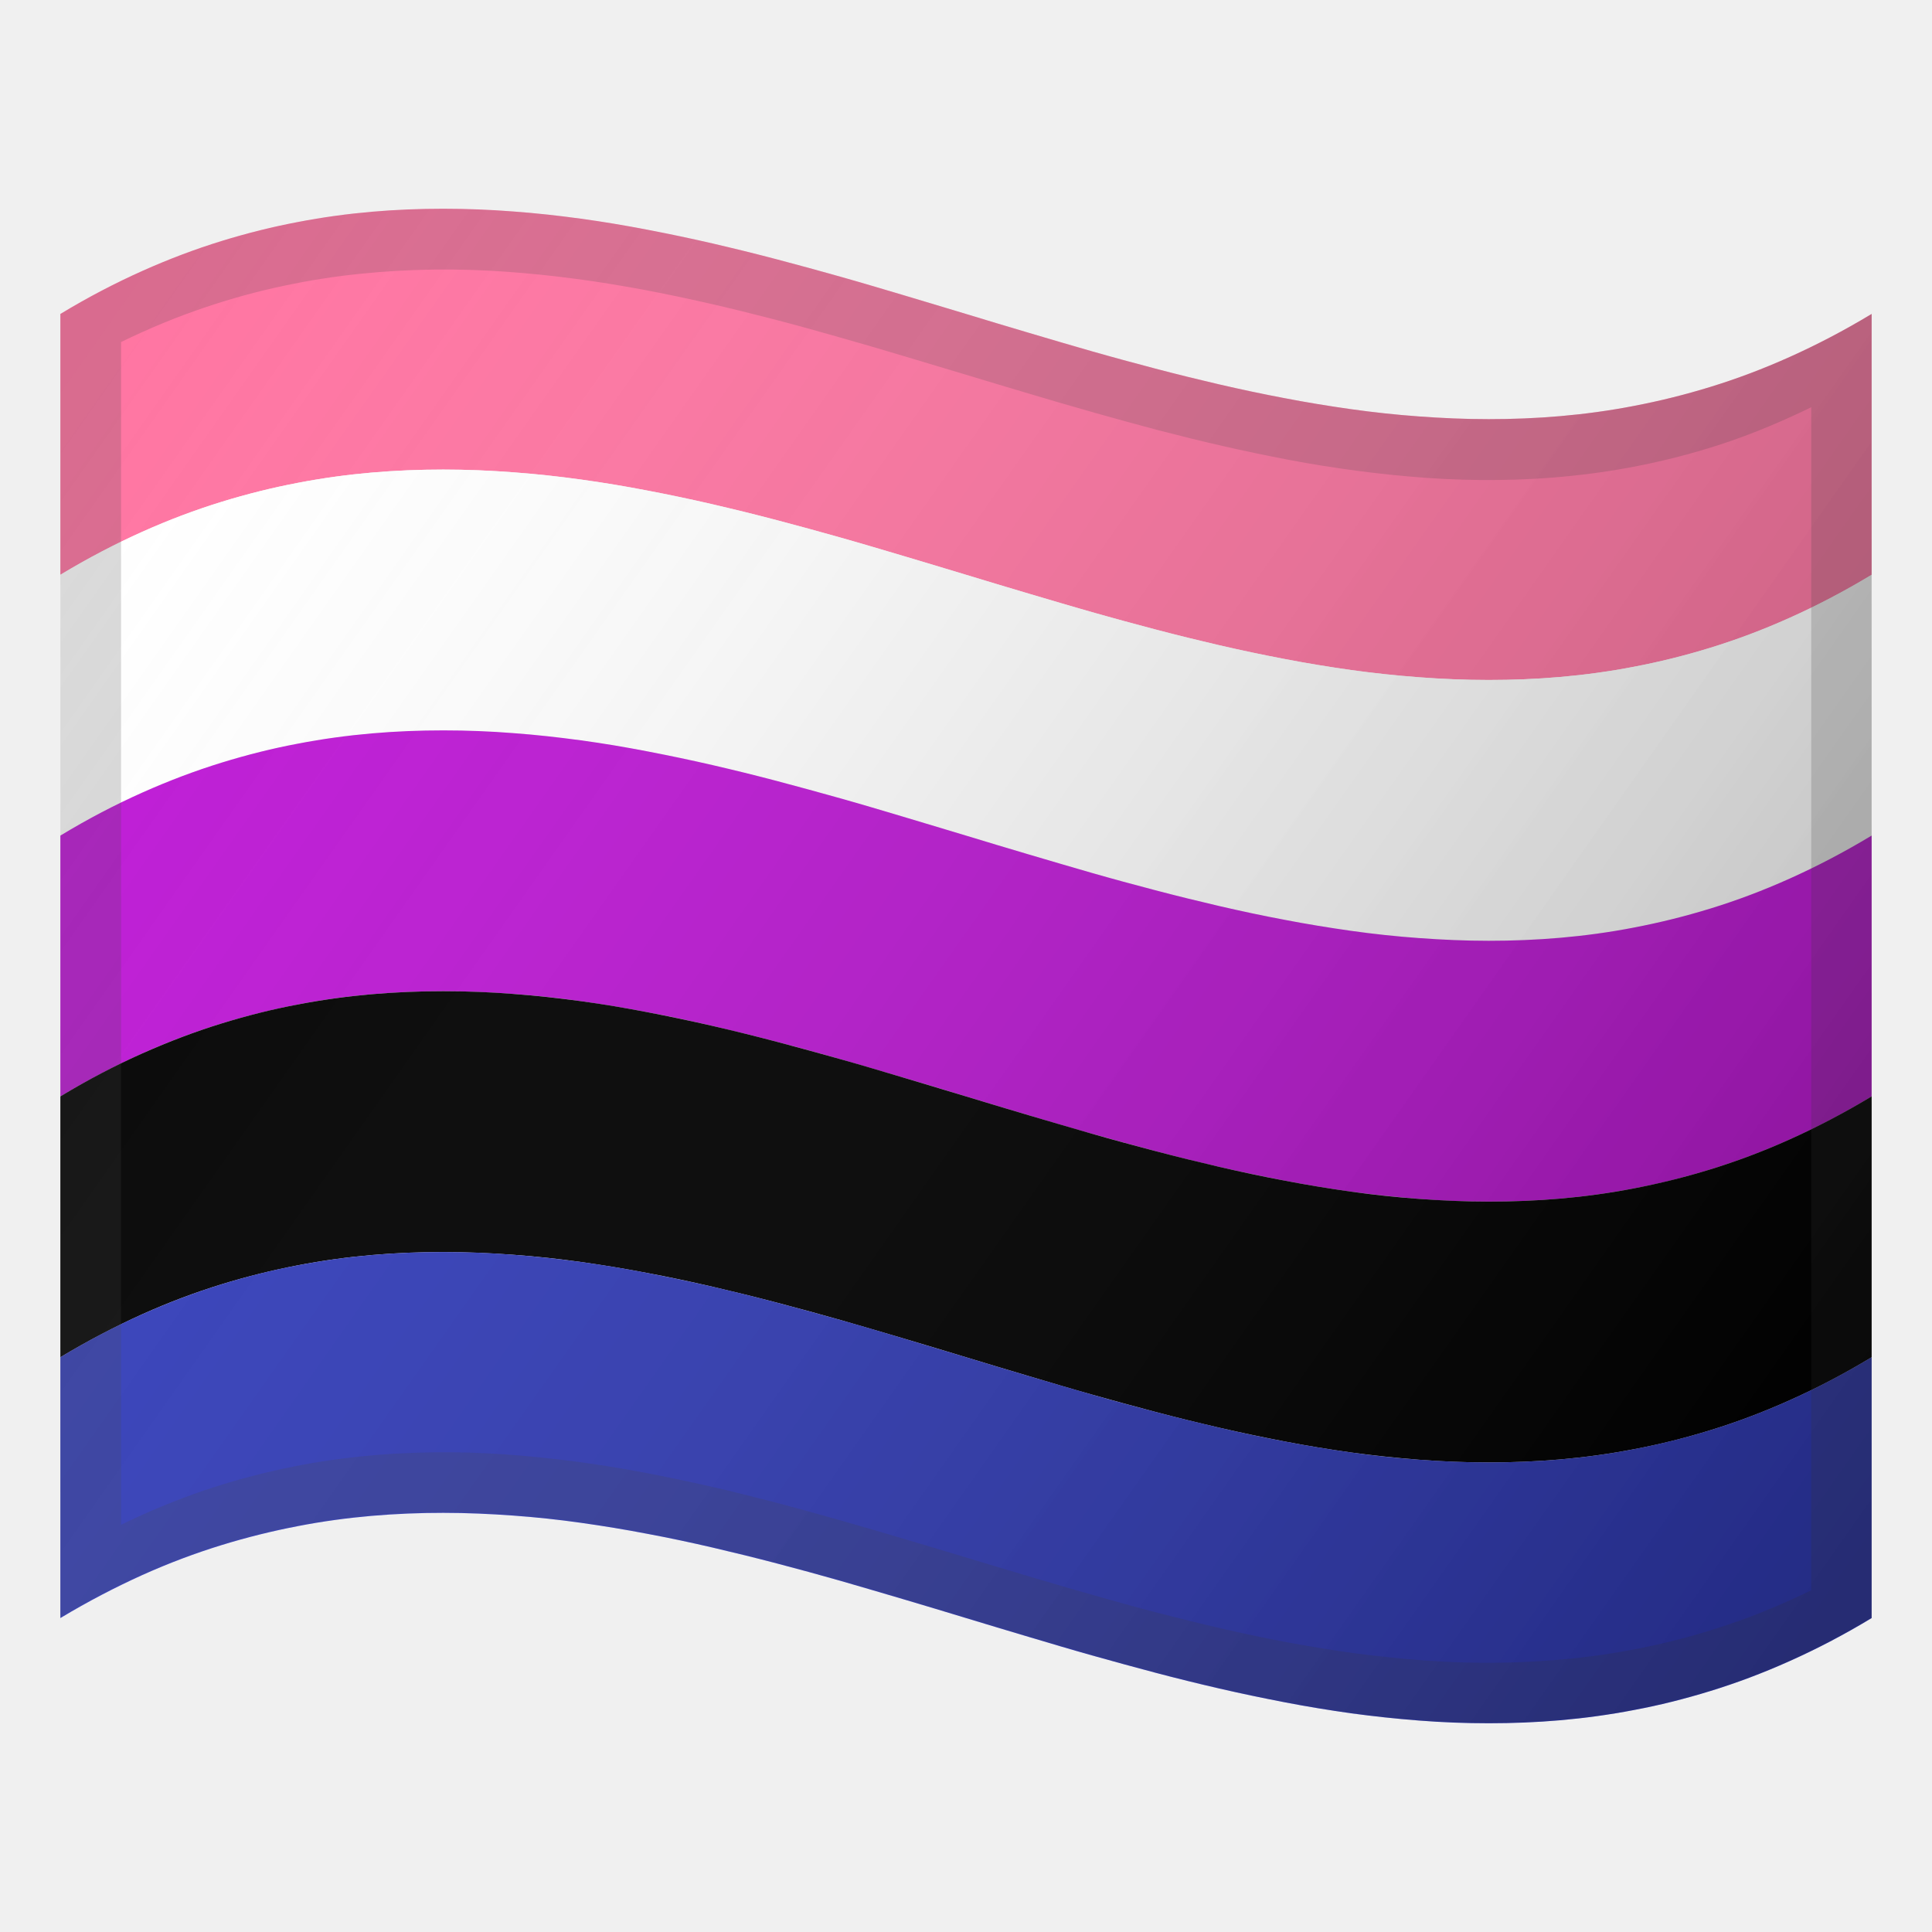
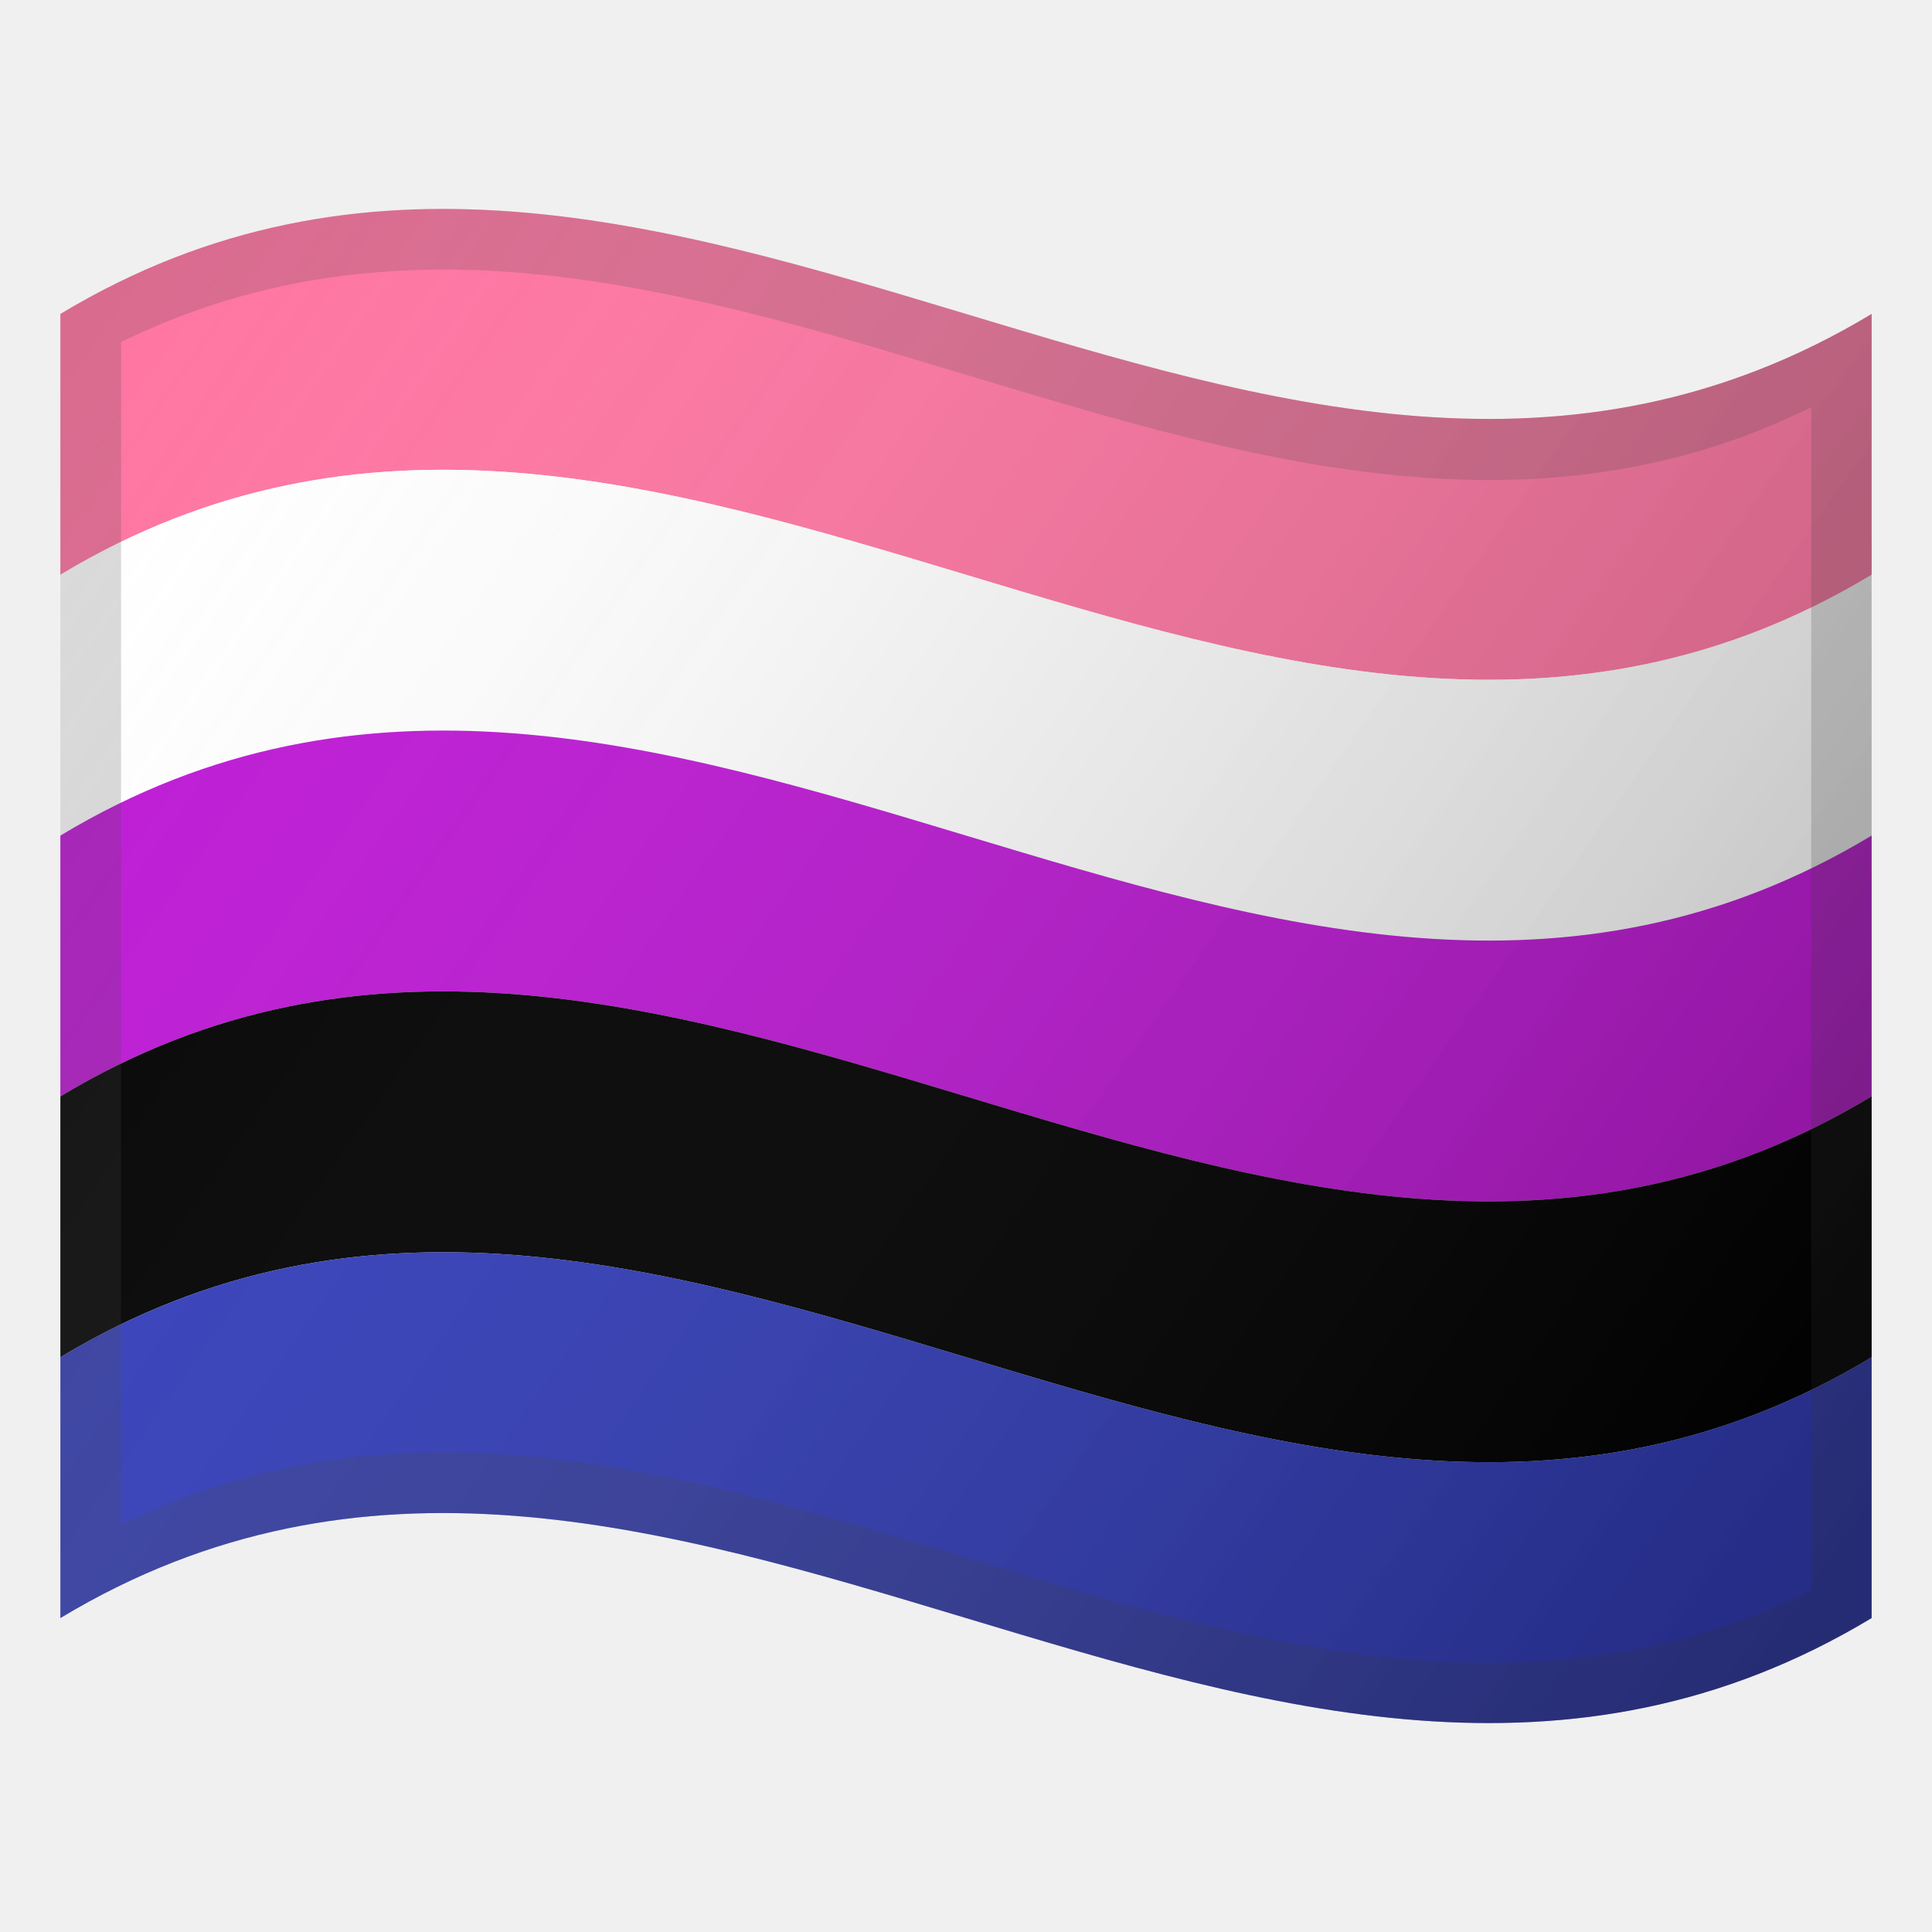
<svg xmlns="http://www.w3.org/2000/svg" enable-background="new 0 0 128 128" viewBox="0 0 128 128">
  <linearGradient id="b" x1="-153" x2="-85.917" y1="-607.79" y2="-607.79" gradientUnits="userSpaceOnUse">
    <stop stop-color="#fff" stop-opacity="0" offset="0" />
    <stop stop-opacity=".287" offset=".287" />
    <stop offset=".525" />
    <stop stop-opacity=".249" offset=".753" />
    <stop stop-color="#fff" stop-opacity="0" offset="1" />
  </linearGradient>
  <rect x="-153" y="-651.76" width="67.08" height="87.93" fill="url(#b)" opacity=".2" />
-   <path d="m124 38.08c-1.85 1.12-3.66 2.06-5.43 2.85-1.78 0.8-3.52 1.45-5.24 1.98s-3.4 0.95-5.06 1.26c-1.66 0.32-3.29 0.54-4.89 0.68s-3.19 0.2-4.75 0.2-3.1-0.06-4.62-0.18-3.02-0.28-4.5-0.48c-1.48-0.21-2.95-0.45-4.4-0.73s-2.89-0.58-4.32-0.91-2.85-0.68-4.25-1.05c-1.41-0.37-2.81-0.76-4.21-1.15s-2.79-0.81-4.17-1.22c-1.39-0.41-2.77-0.83-4.16-1.25-1.38-0.42-2.77-0.84-4.16-1.25s-2.78-0.82-4.17-1.22c-1.4-0.4-2.8-0.78-4.21-1.15s-2.83-0.72-4.25-1.05-2.87-0.64-4.32-0.91c-1.45-0.28-2.92-0.52-4.4-0.73s-2.98-0.37-4.5-0.48-3.06-0.18-4.62-0.18-3.14 0.06-4.75 0.2-3.24 0.36-4.89 0.68c-1.66 0.32-3.34 0.73-5.06 1.26s-3.46 1.18-5.24 1.98c-1.77 0.8-3.58 1.74-5.43 2.85v-17.28c1.85-1.12 3.66-2.06 5.43-2.85s3.52-1.45 5.24-1.98 3.4-0.95 5.06-1.26c1.66-0.32 3.29-0.54 4.89-0.68 1.61-0.14 3.19-0.2 4.75-0.2s3.1 0.06 4.62 0.18c1.52 0.11 3.02 0.28 4.5 0.48s2.95 0.45 4.4 0.73 2.89 0.58 4.32 0.91 2.85 0.68 4.25 1.05c1.41 0.37 2.81 0.76 4.21 1.15s2.79 0.81 4.17 1.22 2.77 0.83 4.16 1.25c1.38 0.42 2.77 0.84 4.16 1.25s2.78 0.82 4.17 1.22 2.8 0.78 4.21 1.15 2.83 0.72 4.25 1.05c1.43 0.33 2.87 0.64 4.32 0.91 1.45 0.28 2.92 0.52 4.4 0.73s2.98 0.37 4.5 0.48 3.06 0.18 4.62 0.18 3.14-0.06 4.75-0.2 3.24-0.36 4.89-0.68c1.66-0.32 3.34-0.73 5.06-1.26s3.46-1.18 5.24-1.98 3.59-1.74 5.43-2.85v17.28z" fill="#FF75A2" />
-   <path d="m124 55.36c-1.85 1.12-3.66 2.06-5.43 2.85-1.78 0.8-3.52 1.45-5.24 1.98s-3.4 0.95-5.06 1.26c-1.66 0.32-3.29 0.54-4.89 0.68s-3.19 0.2-4.75 0.2-3.1-0.06-4.62-0.18-3.02-0.28-4.5-0.48c-1.48-0.21-2.95-0.45-4.4-0.73s-2.89-0.58-4.32-0.91-2.85-0.68-4.25-1.05c-1.41-0.37-2.81-0.76-4.21-1.15s-2.79-0.81-4.17-1.22c-1.39-0.41-2.77-0.83-4.16-1.25-1.38-0.42-2.77-0.84-4.16-1.25s-2.78-0.82-4.17-1.22c-1.4-0.4-2.8-0.78-4.21-1.15s-2.83-0.72-4.25-1.05-2.87-0.64-4.32-0.91c-1.45-0.28-2.92-0.52-4.4-0.73s-2.98-0.37-4.5-0.48-3.06-0.18-4.62-0.18-3.14 0.06-4.75 0.2-3.24 0.36-4.89 0.68c-1.66 0.32-3.34 0.73-5.06 1.26s-3.46 1.18-5.24 1.98c-1.77 0.8-3.58 1.74-5.43 2.85v-17.28c1.85-1.12 3.66-2.06 5.43-2.85s3.52-1.45 5.24-1.98 3.4-0.95 5.06-1.26c1.66-0.32 3.29-0.54 4.89-0.68 1.61-0.14 3.19-0.2 4.75-0.2s3.1 0.06 4.62 0.18c1.52 0.11 3.02 0.28 4.5 0.48s2.95 0.45 4.4 0.73 2.89 0.58 4.32 0.91 2.85 0.68 4.25 1.05c1.41 0.37 2.81 0.76 4.21 1.15s2.79 0.81 4.17 1.22 2.77 0.83 4.16 1.25c1.38 0.42 2.77 0.84 4.16 1.25s2.78 0.82 4.17 1.22 2.8 0.78 4.21 1.15 2.83 0.72 4.25 1.05c1.43 0.33 2.87 0.64 4.32 0.91 1.45 0.28 2.92 0.52 4.4 0.73s2.98 0.37 4.5 0.48 3.06 0.18 4.62 0.18 3.14-0.06 4.75-0.2 3.24-0.36 4.89-0.68c1.66-0.32 3.34-0.73 5.06-1.26s3.46-1.18 5.24-1.98 3.59-1.74 5.43-2.85v17.28z" fill="#FFF" />
-   <path d="m124 72.64c-1.85 1.12-3.66 2.06-5.43 2.85-1.78 0.8-3.52 1.45-5.24 1.98s-3.4 0.95-5.06 1.26c-1.66 0.32-3.29 0.54-4.89 0.68s-3.19 0.2-4.75 0.2-3.1-0.06-4.62-0.18-3.02-0.28-4.5-0.48c-1.48-0.21-2.95-0.45-4.4-0.73s-2.89-0.58-4.32-0.91-2.85-0.68-4.25-1.05c-1.41-0.37-2.81-0.76-4.21-1.15s-2.79-0.81-4.17-1.22c-1.39-0.41-2.77-0.83-4.16-1.25-1.38-0.42-2.77-0.84-4.16-1.25s-2.78-0.82-4.17-1.22c-1.4-0.4-2.8-0.78-4.21-1.15s-2.83-0.72-4.25-1.05-2.87-0.64-4.32-0.91c-1.45-0.28-2.92-0.52-4.4-0.73s-2.98-0.37-4.5-0.48-3.06-0.18-4.62-0.18-3.14 0.06-4.75 0.2-3.24 0.36-4.89 0.68c-1.66 0.32-3.34 0.73-5.06 1.26s-3.46 1.18-5.24 1.98c-1.77 0.8-3.58 1.74-5.43 2.85v-17.28c1.85-1.12 3.66-2.06 5.43-2.85s3.52-1.45 5.24-1.98 3.4-0.95 5.06-1.26c1.66-0.32 3.29-0.54 4.89-0.68 1.61-0.14 3.19-0.2 4.75-0.2s3.1 0.06 4.62 0.18c1.52 0.11 3.02 0.28 4.5 0.48s2.95 0.45 4.4 0.73 2.89 0.58 4.32 0.91 2.85 0.68 4.25 1.05c1.41 0.37 2.81 0.76 4.21 1.15s2.79 0.81 4.17 1.22 2.77 0.83 4.16 1.25c1.38 0.42 2.77 0.84 4.16 1.25s2.78 0.82 4.17 1.22 2.8 0.78 4.21 1.15 2.83 0.72 4.25 1.05c1.43 0.33 2.87 0.64 4.32 0.91 1.45 0.28 2.92 0.52 4.4 0.73s2.98 0.37 4.5 0.48 3.06 0.18 4.62 0.18 3.14-0.06 4.75-0.2 3.24-0.36 4.89-0.68c1.66-0.32 3.34-0.73 5.06-1.26s3.46-1.18 5.24-1.98 3.59-1.74 5.43-2.85v17.28z" fill="#BE18D6" />
-   <path d="m124 89.92c-1.85 1.12-3.66 2.06-5.43 2.85-1.78 0.8-3.52 1.45-5.24 1.98s-3.4 0.95-5.06 1.26c-1.66 0.32-3.29 0.54-4.89 0.68s-3.19 0.2-4.75 0.2-3.1-0.06-4.62-0.18-3.02-0.28-4.5-0.48c-1.48-0.21-2.95-0.45-4.4-0.73s-2.89-0.58-4.32-0.91-2.85-0.68-4.25-1.05c-1.41-0.37-2.81-0.76-4.21-1.15s-2.79-0.81-4.17-1.22c-1.39-0.41-2.77-0.83-4.16-1.25-1.38-0.42-2.77-0.84-4.16-1.25s-2.78-0.82-4.17-1.22c-1.4-0.4-2.8-0.78-4.21-1.15s-2.83-0.72-4.25-1.05-2.87-0.64-4.32-0.91c-1.45-0.28-2.92-0.52-4.4-0.73s-2.98-0.37-4.5-0.48-3.06-0.18-4.62-0.18-3.14 0.06-4.75 0.2-3.24 0.36-4.89 0.68c-1.66 0.32-3.34 0.73-5.06 1.26s-3.46 1.18-5.24 1.98c-1.77 0.8-3.58 1.74-5.43 2.85v-17.28c1.85-1.12 3.66-2.06 5.43-2.85s3.52-1.45 5.24-1.98 3.4-0.95 5.06-1.26c1.66-0.32 3.29-0.54 4.89-0.68 1.61-0.14 3.19-0.2 4.75-0.2s3.1 0.06 4.62 0.18c1.52 0.11 3.02 0.28 4.5 0.48s2.95 0.45 4.4 0.73 2.89 0.58 4.32 0.91 2.85 0.68 4.25 1.05c1.41 0.37 2.81 0.76 4.21 1.15s2.79 0.81 4.17 1.22 2.77 0.83 4.16 1.25c1.38 0.42 2.77 0.84 4.16 1.25s2.78 0.82 4.17 1.22 2.8 0.78 4.21 1.15 2.83 0.72 4.25 1.05c1.43 0.33 2.87 0.64 4.32 0.91 1.45 0.28 2.92 0.52 4.4 0.73s2.98 0.37 4.5 0.48 3.06 0.18 4.62 0.18 3.14-0.06 4.75-0.2 3.24-0.36 4.89-0.68c1.66-0.32 3.34-0.73 5.06-1.26s3.46-1.18 5.24-1.98 3.59-1.74 5.43-2.85v17.28z" />
-   <path d="m124 107.20c-1.85 1.12-3.66 2.06-5.43 2.85-1.78 0.8-3.52 1.45-5.24 1.98s-3.4 0.95-5.06 1.26c-1.66 0.32-3.29 0.54-4.89 0.68s-3.19 0.2-4.75 0.2-3.1-0.06-4.62-0.18-3.02-0.28-4.5-0.48c-1.48-0.21-2.95-0.45-4.4-0.73s-2.89-0.58-4.32-0.91-2.85-0.68-4.25-1.05c-1.41-0.37-2.81-0.76-4.21-1.15s-2.79-0.81-4.17-1.22c-1.39-0.41-2.77-0.83-4.16-1.25-1.38-0.42-2.77-0.84-4.16-1.25s-2.78-0.82-4.17-1.22c-1.4-0.4-2.8-0.78-4.21-1.15s-2.83-0.72-4.25-1.05-2.87-0.64-4.32-0.91c-1.45-0.28-2.92-0.52-4.4-0.73s-2.98-0.37-4.5-0.48-3.06-0.18-4.62-0.18-3.14 0.06-4.75 0.2-3.24 0.36-4.89 0.68c-1.66 0.32-3.34 0.73-5.06 1.26s-3.46 1.18-5.24 1.98c-1.77 0.8-3.58 1.74-5.43 2.85v-17.28c1.85-1.12 3.66-2.06 5.43-2.85s3.52-1.45 5.24-1.98 3.4-0.95 5.06-1.26c1.66-0.32 3.29-0.54 4.89-0.68 1.61-0.14 3.19-0.2 4.75-0.2s3.1 0.06 4.62 0.18c1.52 0.11 3.02 0.28 4.5 0.48s2.95 0.45 4.4 0.73 2.89 0.58 4.32 0.91 2.85 0.68 4.25 1.05c1.41 0.37 2.81 0.76 4.21 1.15s2.79 0.81 4.17 1.22 2.77 0.83 4.16 1.25c1.38 0.42 2.77 0.84 4.16 1.25s2.78 0.82 4.17 1.22 2.8 0.78 4.21 1.15 2.83 0.72 4.25 1.05c1.43 0.33 2.87 0.64 4.32 0.91 1.45 0.28 2.92 0.52 4.4 0.73s2.98 0.37 4.5 0.48 3.06 0.18 4.62 0.18 3.14-0.06 4.75-0.2 3.24-0.36 4.89-0.68c1.66-0.32 3.34-0.73 5.06-1.26s3.46-1.18 5.24-1.98 3.59-1.74 5.43-2.85v17.28z" fill="#333EBD" />
-   <g opacity=".2">
-     <path d="m120 26.98v5.44 4.72 4.48s0 3.06 0 4.72v5.44 5.33s0 3.2 0 4.69v4.37 4.37 4.69s0 3.41 0 5.33v5.44s0 3.21 0 4.72v4.48 4.72s0 3.45 0 5.44c-1.87 0.91-3.69 1.66-5.49 2.27-1.79 0.61-3.55 1.09-5.27 1.45s-3.42 0.63-5.08 0.8-3.3 0.26-4.9 0.28-3.19-0.03-4.75-0.14-3.09-0.27-4.61-0.47-3.01-0.45-4.49-0.72-2.95-0.59-4.4-0.92-2.89-0.69-4.32-1.06-2.85-0.77-4.26-1.17-2.82-0.81-4.22-1.23l-4.2-1.26c-1.4-0.42-2.8-0.85-4.2-1.26s-2.81-0.83-4.22-1.23-2.83-0.79-4.26-1.17c-1.43-0.37-2.87-0.73-4.32-1.06s-2.92-0.64-4.4-0.92-2.98-0.52-4.49-0.72c-1.52-0.2-3.05-0.36-4.61-0.47s-3.14-0.16-4.75-0.14-3.24 0.1-4.9 0.28c-1.66 0.17-3.35 0.43-5.08 0.8-1.72 0.37-3.48 0.84-5.27 1.45s-3.62 1.36-5.49 2.27v-5.44-4.72-4.48-4.72-5.44-5.33s0-3.2 0-4.69 0-2.93 0-4.37v-4.37s0-3.04 0-4.69 0-3.41 0-5.33v-5.43-4.72s0-2.97 0-4.48v-4.72-5.43c1.87-0.91 3.69-1.66 5.49-2.27s3.55-1.09 5.27-1.45c1.72-0.37 3.42-0.63 5.08-0.8s3.3-0.26 4.9-0.28c1.61-0.02 3.19 0.03 4.75 0.14s3.09 0.27 4.61 0.47 3.01 0.45 4.49 0.72c1.48 0.28 2.95 0.59 4.4 0.92s2.89 0.69 4.32 1.06 2.85 0.77 4.26 1.17 2.82 0.81 4.22 1.23 2.8 0.84 4.2 1.26 2.8 0.85 4.2 1.26c1.4 0.42 2.81 0.83 4.22 1.23s2.83 0.79 4.26 1.17c1.43 0.37 2.87 0.73 4.32 1.06s2.92 0.64 4.4 0.92 2.98 0.52 4.49 0.72c1.52 0.2 3.05 0.36 4.61 0.47s3.14 0.16 4.75 0.14 3.24-0.1 4.9-0.28c1.66-0.17 3.35-0.43 5.08-0.8 1.72-0.37 3.48-0.84 5.27-1.45s3.62-1.38 5.49-2.29m4-6.18c-1.85 1.12-3.66 2.06-5.43 2.85-1.78 0.8-3.52 1.45-5.24 1.98s-3.4 0.95-5.06 1.26c-1.66 0.32-3.29 0.54-4.89 0.68s-3.19 0.2-4.75 0.2-3.1-0.06-4.62-0.18c-1.52-0.11-3.02-0.28-4.5-0.48-1.48-0.21-2.95-0.45-4.4-0.73s-2.89-0.58-4.32-0.91-2.85-0.68-4.25-1.05c-1.41-0.37-2.81-0.76-4.21-1.15s-2.79-0.81-4.17-1.22c-1.39-0.41-2.77-0.83-4.16-1.25-1.38-0.42-2.77-0.84-4.16-1.25s-2.78-0.82-4.17-1.22-2.8-0.78-4.21-1.15-2.83-0.72-4.25-1.05c-1.43-0.33-2.87-0.64-4.32-0.91-1.45-0.28-2.92-0.52-4.4-0.73s-2.98-0.37-4.5-0.48-3.06-0.18-4.62-0.18-3.14 0.06-4.75 0.2-3.24 0.36-4.89 0.68c-1.66 0.32-3.34 0.73-5.06 1.26s-3.46 1.18-5.24 1.98-3.58 1.73-5.43 2.85v5.33s0 3.2 0 4.69v4.37 4.37 4.69s0 3.41 0 5.33v0.02 5.33s0 3.2 0 4.69v4.37 4.37 4.69s0 3.41 0 5.33v5.33s0 3.2 0 4.69 0 2.93 0 4.37 0 2.88 0 4.37 0 3.04 0 4.69 0 3.41 0 5.33c1.85-1.12 3.66-2.06 5.43-2.85 1.78-0.8 3.52-1.45 5.24-1.98s3.4-0.95 5.06-1.26c1.66-0.32 3.29-0.54 4.89-0.68 1.61-0.14 3.19-0.2 4.75-0.2s3.1 0.06 4.62 0.18c1.52 0.11 3.02 0.28 4.5 0.48 1.48 0.21 2.95 0.45 4.4 0.73s2.89 0.58 4.32 0.91 2.85 0.68 4.25 1.05c1.41 0.37 2.81 0.76 4.21 1.15 1.4 0.4 2.79 0.81 4.17 1.22s2.77 0.83 4.16 1.25c1.38 0.42 2.77 0.84 4.16 1.25s2.78 0.82 4.17 1.22c1.4 0.4 2.8 0.78 4.21 1.15s2.83 0.72 4.25 1.05c1.43 0.33 2.87 0.64 4.32 0.91 1.45 0.28 2.92 0.52 4.4 0.73s2.98 0.37 4.5 0.48 3.06 0.18 4.62 0.18 3.14-0.06 4.75-0.2 3.24-0.36 4.89-0.68c1.66-0.32 3.34-0.73 5.06-1.26s3.46-1.18 5.24-1.98 3.59-1.74 5.43-2.85v-5.33s0-3.2 0-4.69 0-2.93 0-4.37 0-2.88 0-4.37 0-3.04 0-4.69 0-3.41 0-5.33v-5.33s0-3.2 0-4.69v-4.37-4.37-4.69s0-3.41 0-5.33v-0.02-5.33s0-3.2 0-4.69v-4.37-4.37-4.69s0-3.41 0-5.33z" fill="#424242" />
-   </g>
+   <path d="M4 20.8c40 -24.1 80 24.1 120 0v17.28c-40 24.1 -80 -24.1 -120 0z" fill="#FF75A2" />
+   <path d="M4 38.08c40 -24.1 80 24.1 120 0v17.28c-40 24.1 -80 -24.1 -120 0z" fill="#FFF" />
+   <path d="M4 55.36c40 -24.1 80 24.1 120 0v17.28c-40 24.1 -80 -24.1 -120 0z" fill="#BE18D6" />
+   <path d="M4 72.64c40 -24.1 80 24.1 120 0v17.28c-40 24.1 -80 -24.1 -120 0z" />
+   <path d="M4 89.92c40 -24.1 80 24.1 120 0v17.28c-40 24.1 -80 -24.1 -120 0z" fill="#333EBD" />
+   <path d="m120 26.98v5.44 4.72 4.48s0 3.06 0 4.72v5.44 5.33s0 3.2 0 4.69v4.37 4.37 4.69s0 3.41 0 5.33v5.44s0 3.21 0 4.72v4.48 4.72s0 3.45 0 5.44c-1.87 0.91-3.69 1.66-5.49 2.27-1.79 0.61-3.55 1.09-5.27 1.45s-3.42 0.63-5.08 0.8-3.3 0.26-4.9 0.28-3.19-0.03-4.75-0.14-3.09-0.27-4.61-0.47-3.01-0.45-4.49-0.72-2.95-0.59-4.4-0.92-2.89-0.69-4.32-1.06-2.85-0.77-4.26-1.17-2.82-0.81-4.22-1.23l-4.2-1.26c-1.4-0.42-2.8-0.85-4.2-1.26s-2.81-0.83-4.22-1.23-2.83-0.79-4.26-1.17c-1.43-0.37-2.87-0.73-4.32-1.06s-2.92-0.64-4.4-0.92-2.98-0.52-4.49-0.72c-1.52-0.2-3.05-0.36-4.61-0.47s-3.14-0.16-4.75-0.14-3.24 0.1-4.9 0.28c-1.66 0.17-3.35 0.43-5.08 0.8-1.72 0.37-3.48 0.84-5.27 1.45s-3.62 1.36-5.49 2.27v-5.44-4.72-4.48-4.72-5.44-5.33s0-3.2 0-4.69 0-2.93 0-4.37v-4.37s0-3.04 0-4.69 0-3.41 0-5.33v-5.43-4.72s0-2.97 0-4.48v-4.72-5.43c1.87-0.91 3.69-1.66 5.49-2.27s3.55-1.09 5.27-1.45c1.72-0.37 3.42-0.63 5.08-0.8s3.3-0.26 4.9-0.28c1.61-0.02 3.19 0.03 4.75 0.14s3.09 0.27 4.61 0.47 3.01 0.45 4.49 0.72c1.48 0.28 2.95 0.59 4.4 0.92s2.89 0.69 4.32 1.06 2.85 0.77 4.26 1.17 2.82 0.81 4.22 1.23 2.8 0.84 4.2 1.26 2.8 0.85 4.2 1.26c1.4 0.42 2.81 0.83 4.22 1.23s2.83 0.79 4.26 1.17c1.43 0.37 2.87 0.73 4.32 1.06s2.92 0.64 4.4 0.92 2.98 0.52 4.49 0.72c1.52 0.2 3.05 0.36 4.61 0.47s3.14 0.16 4.75 0.14 3.24-0.1 4.9-0.28c1.66-0.17 3.35-0.43 5.08-0.8 1.72-0.37 3.48-0.84 5.27-1.45s3.62-1.38 5.49-2.29m4-6.18c-40 24.1 -80 -24.1 -120 0v86.4c40-24.1 80 24.1 120 0z" fill="#424242" opacity=".2" />
  <linearGradient id="a" x1="5.37" x2="122.37" y1="22.659" y2="105.16" gradientUnits="userSpaceOnUse">
    <stop stop-color="#fff" stop-opacity="0" offset="0" />
    <stop stop-color="#C8C8C8" stop-opacity=".165" offset=".165" />
    <stop stop-color="#828282" stop-opacity=".393" offset=".393" />
    <stop stop-color="#4A4A4A" stop-opacity=".6" offset=".6" />
    <stop stop-color="#222" stop-opacity=".776" offset=".776" />
    <stop stop-color="#090909" stop-opacity=".915" offset=".915" />
    <stop offset="1" />
  </linearGradient>
-   <path d="m124 107.2c-1.85 1.12-3.66 2.06-5.43 2.85-1.78 0.8-3.52 1.45-5.24 1.98s-3.4 0.95-5.06 1.26c-1.66 0.32-3.29 0.54-4.89 0.68-1.61 0.14-3.19 0.2-4.75 0.2s-3.1-0.06-4.62-0.18c-1.52-0.11-3.02-0.28-4.5-0.48-1.48-0.21-2.95-0.45-4.4-0.73s-2.89-0.58-4.32-0.91-2.85-0.68-4.25-1.05-2.81-0.76-4.21-1.15c-1.4-0.4-2.79-0.81-4.17-1.22-1.39-0.41-2.77-0.83-4.16-1.25-1.38-0.42-2.77-0.84-4.16-1.25s-2.78-0.82-4.17-1.22c-1.4-0.4-2.8-0.78-4.21-1.15s-2.83-0.72-4.25-1.05-2.87-0.64-4.32-0.91c-1.45-0.28-2.92-0.52-4.4-0.73s-2.98-0.37-4.5-0.48-3.06-0.18-4.62-0.18-3.14 0.06-4.75 0.2-3.24 0.36-4.89 0.68c-1.66 0.32-3.34 0.73-5.06 1.26s-3.46 1.18-5.24 1.98-3.59 1.74-5.43 2.85v-5.61-5.32-5.07-4.86-4.68s0-3.05 0-4.54v-4.43s0-2.92 0-4.36 0-2.89 0-4.33v-4.33-4.36-4.43s0-3 0-4.54 0-3.09 0-4.68v-4.86s0-3.34 0-5.07v-5.32-5.61c1.85-1.12 3.66-2.06 5.43-2.85s3.52-1.45 5.24-1.98 3.4-0.95 5.06-1.26c1.66-0.32 3.29-0.54 4.89-0.68 1.61-0.14 3.19-0.2 4.75-0.2s3.1 0.06 4.62 0.18c1.52 0.11 3.02 0.28 4.5 0.48s2.95 0.45 4.4 0.73 2.89 0.58 4.32 0.91 2.85 0.68 4.25 1.05c1.41 0.37 2.81 0.76 4.21 1.15s2.79 0.81 4.17 1.22 2.77 0.83 4.16 1.25c1.38 0.42 2.77 0.84 4.16 1.25s2.78 0.82 4.17 1.22 2.8 0.78 4.21 1.15 2.83 0.72 4.25 1.05c1.43 0.33 2.87 0.64 4.32 0.91 1.45 0.28 2.92 0.52 4.4 0.73s2.98 0.37 4.5 0.48 3.06 0.18 4.62 0.18 3.14-0.06 4.75-0.2 3.24-0.36 4.89-0.68c1.66-0.32 3.34-0.73 5.06-1.26s3.46-1.18 5.24-1.98 3.59-1.74 5.43-2.85v5.61 5.32 5.07s0 3.27 0 4.86v4.68s0 3.05 0 4.54 0 2.97 0 4.43v4.36 4.33 4.33s0 2.9 0 4.36 0 2.94 0 4.43v4.54s0 3.09 0 4.68v4.86 5.07 5.32 5.61z" fill="url(#a)" opacity=".3" />
+   <path d="M4 20.8c40 -24.1 80 24.1 120 0v86.4c-40 24.1 -80 -24.1 -120 0z" fill="url(#a)" opacity=".3" />
</svg>
